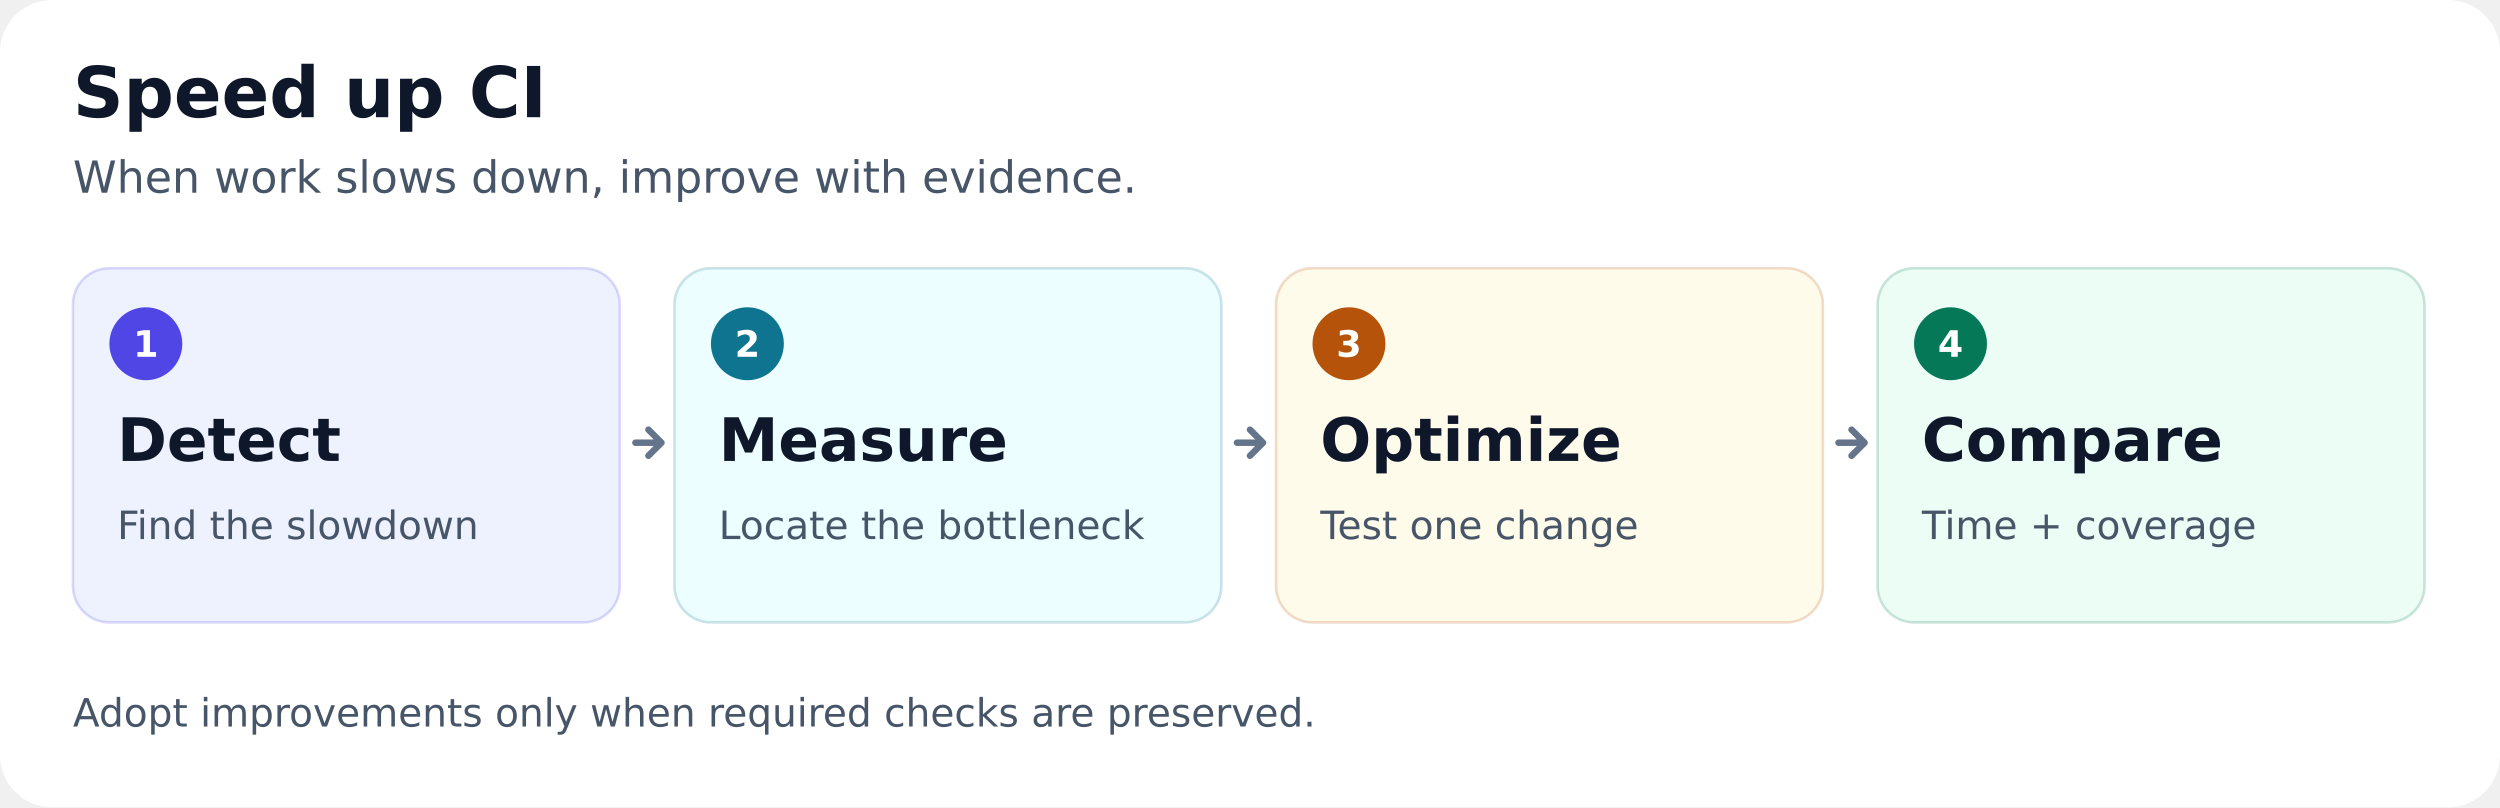
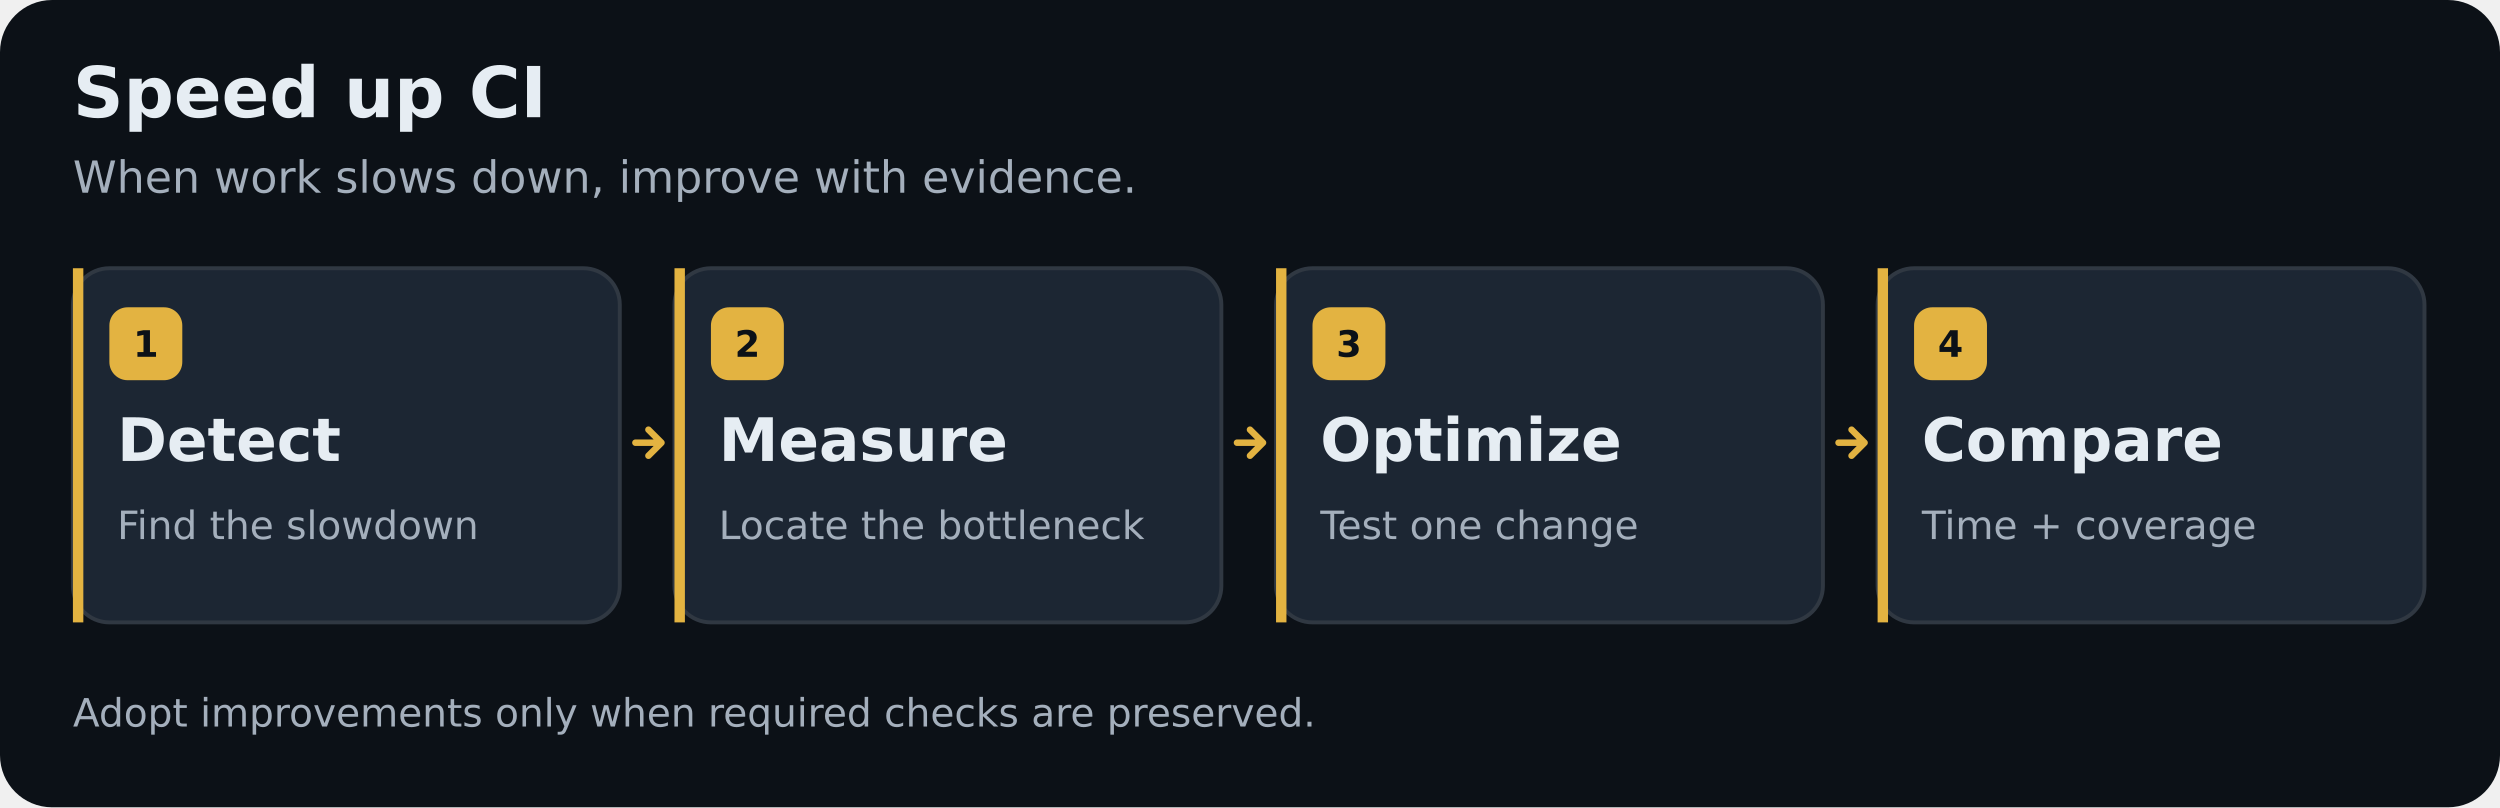
- <svg xmlns="http://www.w3.org/2000/svg" width="960" height="310" viewBox="0 0 960 310" role="img" aria-labelledby="title desc">
-   <rect width="960" height="310" rx="20" fill="#ffffff" />
-   <g font-family="DejaVu Sans,Arial,sans-serif">
-     <text x="28" y="45" font-size="27" font-weight="700" fill="#0f172a">Speed up CI</text>
-     <text x="28" y="74" font-size="17" fill="#475569">When work slows down, improve with evidence.</text>
-     <rect x="28" y="103" width="210" height="136" rx="14" fill="#eef2ff" stroke="#4f46e5" stroke-opacity=".2" />
-     <circle cx="56" cy="132" r="14" fill="#4f46e5" />
-     <text x="56" y="137" text-anchor="middle" fill="white" font-size="14" font-weight="700">1</text>
-     <text x="45" y="177" font-size="23" font-weight="700" fill="#0f172a">Detect</text>
-     <text x="45" y="207" font-size="15" fill="#475569">Find the slowdown</text>
-     <path d="M 244 170 h 9 m -4 -5 l 5 5 -5 5" fill="none" stroke="#64748b" stroke-width="2.5" stroke-linecap="round" stroke-linejoin="round" />
-     <rect x="259" y="103" width="210" height="136" rx="14" fill="#ecfeff" stroke="#0e7490" stroke-opacity=".2" />
-     <circle cx="287" cy="132" r="14" fill="#0e7490" />
-     <text x="287" y="137" text-anchor="middle" fill="white" font-size="14" font-weight="700">2</text>
-     <text x="276" y="177" font-size="23" font-weight="700" fill="#0f172a">Measure</text>
-     <text x="276" y="207" font-size="15" fill="#475569">Locate the bottleneck</text>
-     <path d="M 475 170 h 9 m -4 -5 l 5 5 -5 5" fill="none" stroke="#64748b" stroke-width="2.5" stroke-linecap="round" stroke-linejoin="round" />
-     <rect x="490" y="103" width="210" height="136" rx="14" fill="#fffbeb" stroke="#b45309" stroke-opacity=".2" />
-     <circle cx="518" cy="132" r="14" fill="#b45309" />
-     <text x="518" y="137" text-anchor="middle" fill="white" font-size="14" font-weight="700">3</text>
-     <text x="507" y="177" font-size="23" font-weight="700" fill="#0f172a">Optimize</text>
-     <text x="507" y="207" font-size="15" fill="#475569">Test one change</text>
-     <path d="M 706 170 h 9 m -4 -5 l 5 5 -5 5" fill="none" stroke="#64748b" stroke-width="2.5" stroke-linecap="round" stroke-linejoin="round" />
-     <rect x="721" y="103" width="210" height="136" rx="14" fill="#ecfdf5" stroke="#047857" stroke-opacity=".2" />
-     <circle cx="749" cy="132" r="14" fill="#047857" />
-     <text x="749" y="137" text-anchor="middle" fill="white" font-size="14" font-weight="700">4</text>
-     <text x="738" y="177" font-size="23" font-weight="700" fill="#0f172a">Compare</text>
-     <text x="738" y="207" font-size="15" fill="#475569">Time + coverage</text>
-     <text x="28" y="279" font-size="15" fill="#475569">Adopt improvements only when required checks are preserved.</text>
+ <svg xmlns="http://www.w3.org/2000/svg" width="960" height="310" viewBox="0 0 960 310" role="img" aria-labelledby="title desc" font-family="DejaVu Sans, sans-serif">
+   <rect width="960" height="310" rx="20" fill="#0c1117" />
+   <g font-family="DejaVu Sans, sans-serif">
+     <text x="28" y="45" font-size="27" font-weight="700" fill="#e6edf3">Speed up CI</text>
+     <text x="28" y="74" font-size="17" fill="#a4afbc">When work slows down, improve with evidence.</text>
+     <rect x="28" y="103" width="210" height="136" rx="14" fill="#1c2633" stroke="#303842" stroke-opacity="1" stroke-width="1.5" />
+     <rect x="28" y="103" width="4" height="136" fill="#e3b341" />
+     <rect x="42" y="118" width="28" height="28" rx="7" fill="#e3b341" />
+     <text x="56" y="137" text-anchor="middle" fill="#0c1117" font-size="14" font-weight="700">1</text>
+     <text x="45" y="177" font-size="23" font-weight="700" fill="#e6edf3">Detect</text>
+     <text x="45" y="207" font-size="15" fill="#a4afbc">Find the slowdown</text>
+     <path d="M 244 170 h 9 m -4 -5 l 5 5 -5 5" fill="none" stroke="#e3b341" stroke-width="2.5" stroke-linecap="round" stroke-linejoin="round" />
+     <rect x="259" y="103" width="210" height="136" rx="14" fill="#1c2633" stroke="#303842" stroke-opacity="1" stroke-width="1.5" />
+     <rect x="259" y="103" width="4" height="136" fill="#e3b341" />
+     <rect x="273" y="118" width="28" height="28" rx="7" fill="#e3b341" />
+     <text x="287" y="137" text-anchor="middle" fill="#0c1117" font-size="14" font-weight="700">2</text>
+     <text x="276" y="177" font-size="23" font-weight="700" fill="#e6edf3">Measure</text>
+     <text x="276" y="207" font-size="15" fill="#a4afbc">Locate the bottleneck</text>
+     <path d="M 475 170 h 9 m -4 -5 l 5 5 -5 5" fill="none" stroke="#e3b341" stroke-width="2.5" stroke-linecap="round" stroke-linejoin="round" />
+     <rect x="490" y="103" width="210" height="136" rx="14" fill="#1c2633" stroke="#303842" stroke-opacity="1" stroke-width="1.5" />
+     <rect x="490" y="103" width="4" height="136" fill="#e3b341" />
+     <rect x="504" y="118" width="28" height="28" rx="7" fill="#e3b341" />
+     <text x="518" y="137" text-anchor="middle" fill="#0c1117" font-size="14" font-weight="700">3</text>
+     <text x="507" y="177" font-size="23" font-weight="700" fill="#e6edf3">Optimize</text>
+     <text x="507" y="207" font-size="15" fill="#a4afbc">Test one change</text>
+     <path d="M 706 170 h 9 m -4 -5 l 5 5 -5 5" fill="none" stroke="#e3b341" stroke-width="2.5" stroke-linecap="round" stroke-linejoin="round" />
+     <rect x="721" y="103" width="210" height="136" rx="14" fill="#1c2633" stroke="#303842" stroke-opacity="1" stroke-width="1.5" />
+     <rect x="721" y="103" width="4" height="136" fill="#e3b341" />
+     <rect x="735" y="118" width="28" height="28" rx="7" fill="#e3b341" />
+     <text x="749" y="137" text-anchor="middle" fill="#0c1117" font-size="14" font-weight="700">4</text>
+     <text x="738" y="177" font-size="23" font-weight="700" fill="#e6edf3">Compare</text>
+     <text x="738" y="207" font-size="15" fill="#a4afbc">Time + coverage</text>
+     <text x="28" y="279" font-size="15" fill="#a4afbc">Adopt improvements only when required checks are preserved.</text>
  </g>
</svg>
